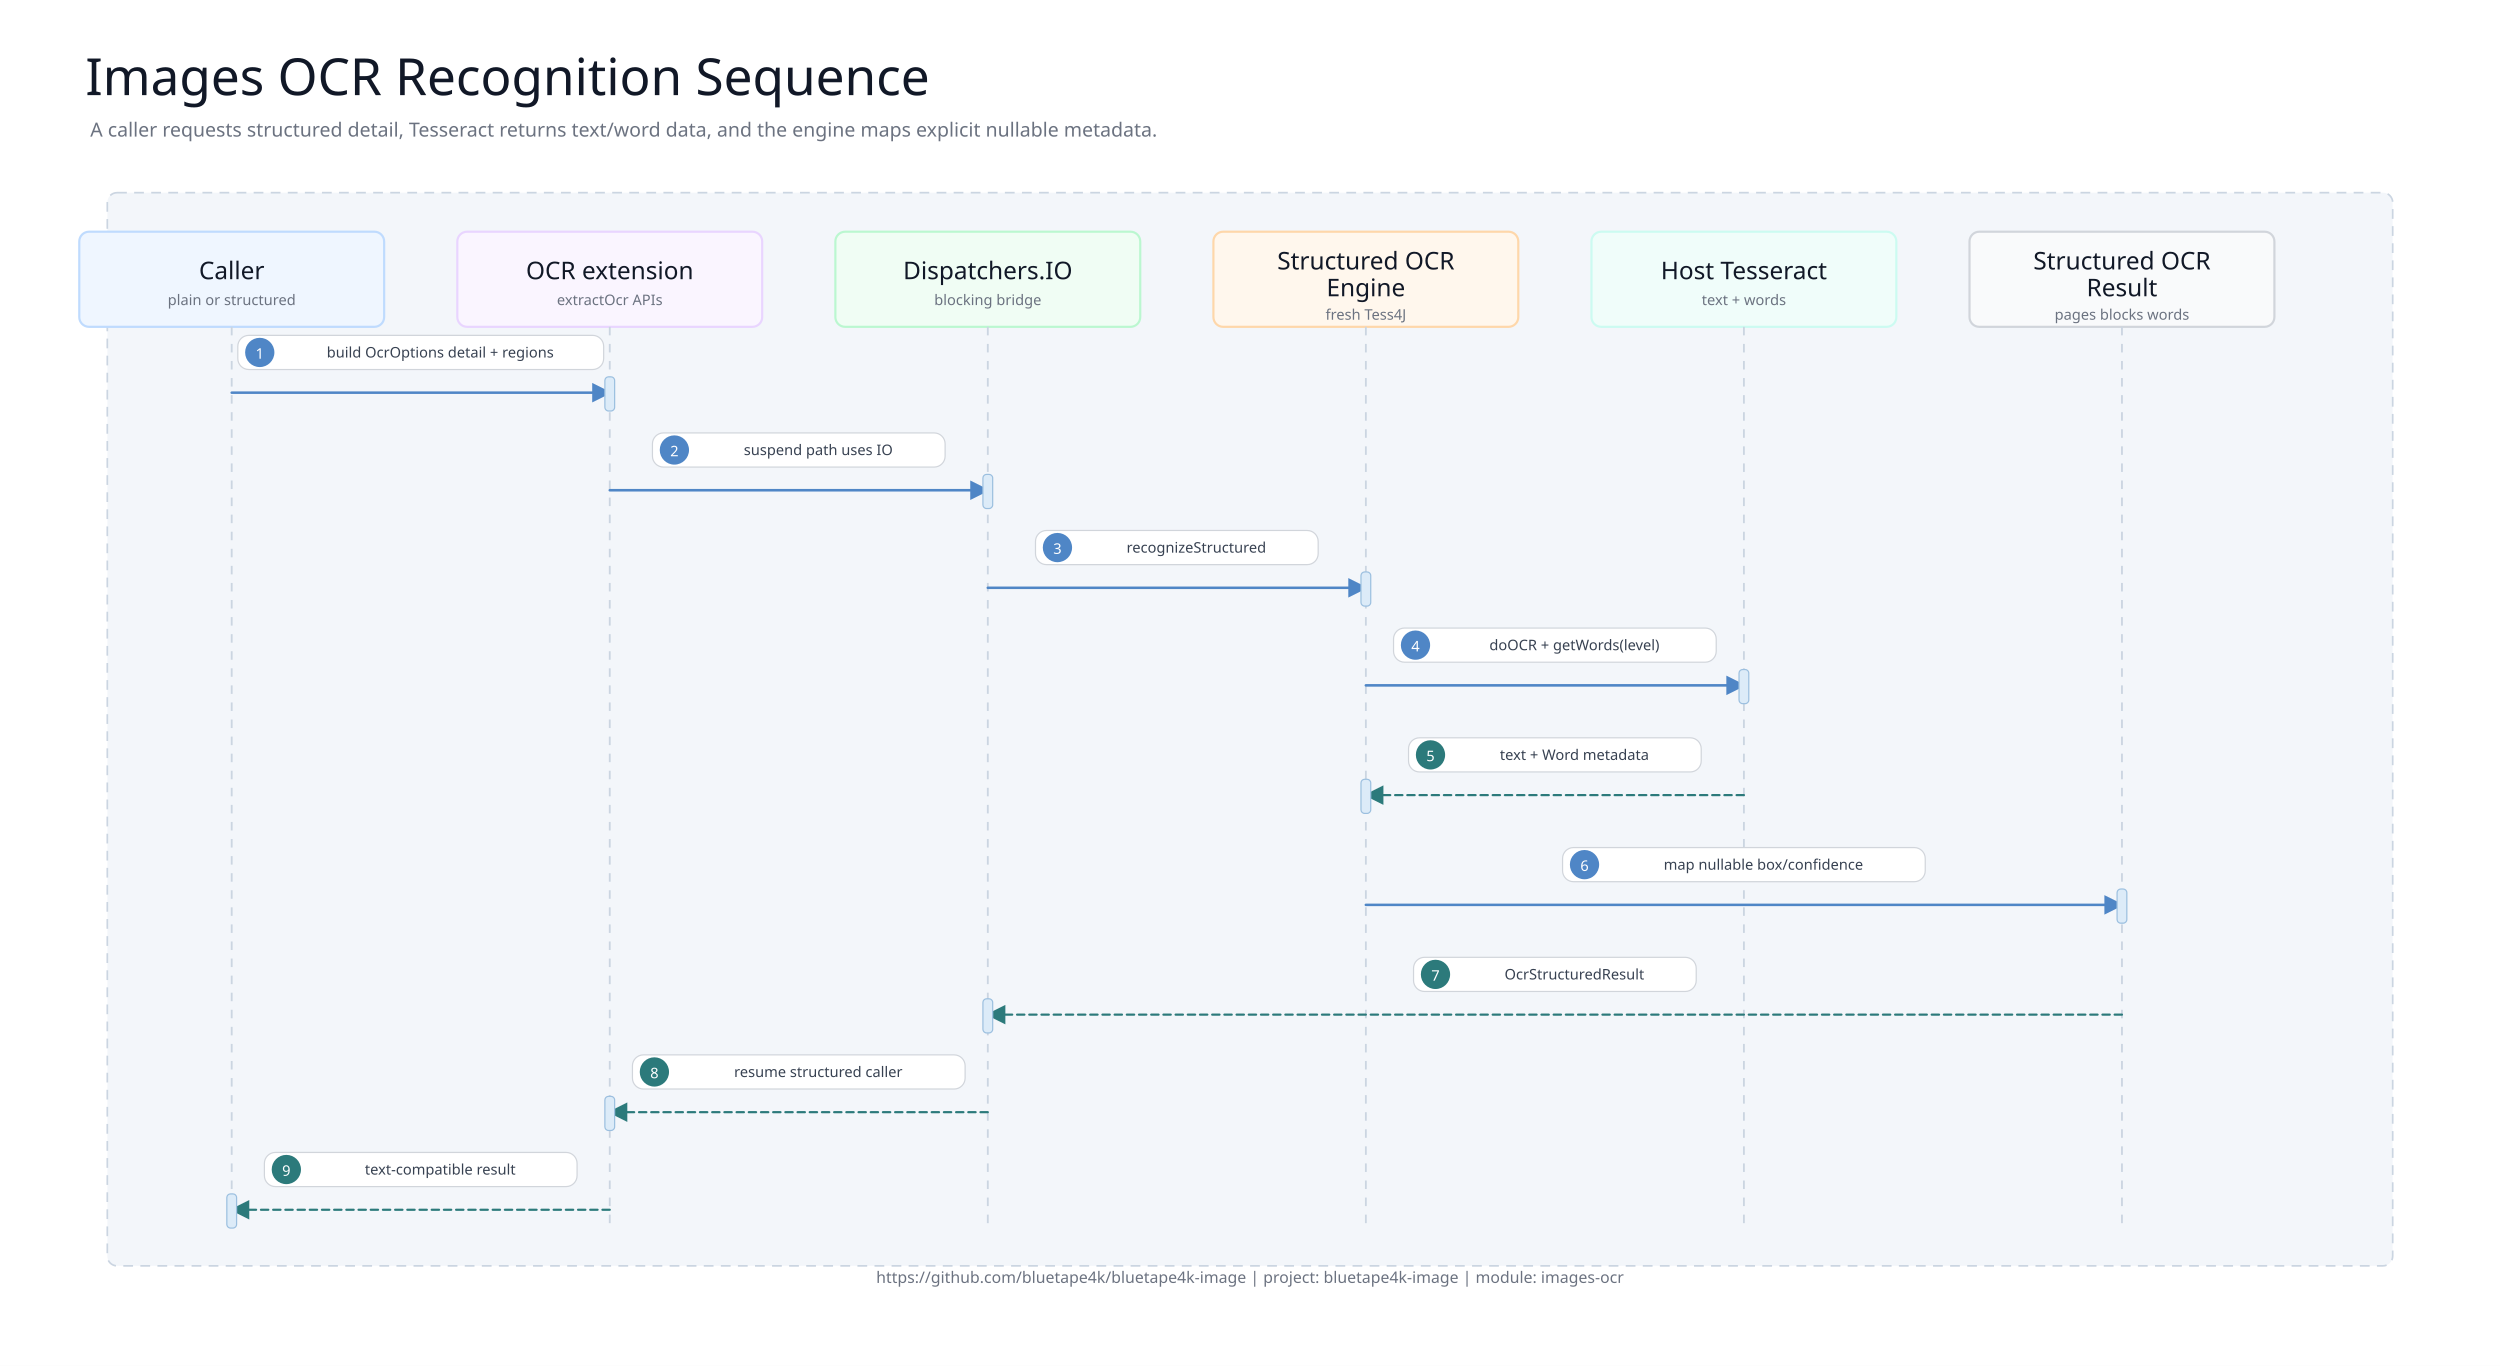
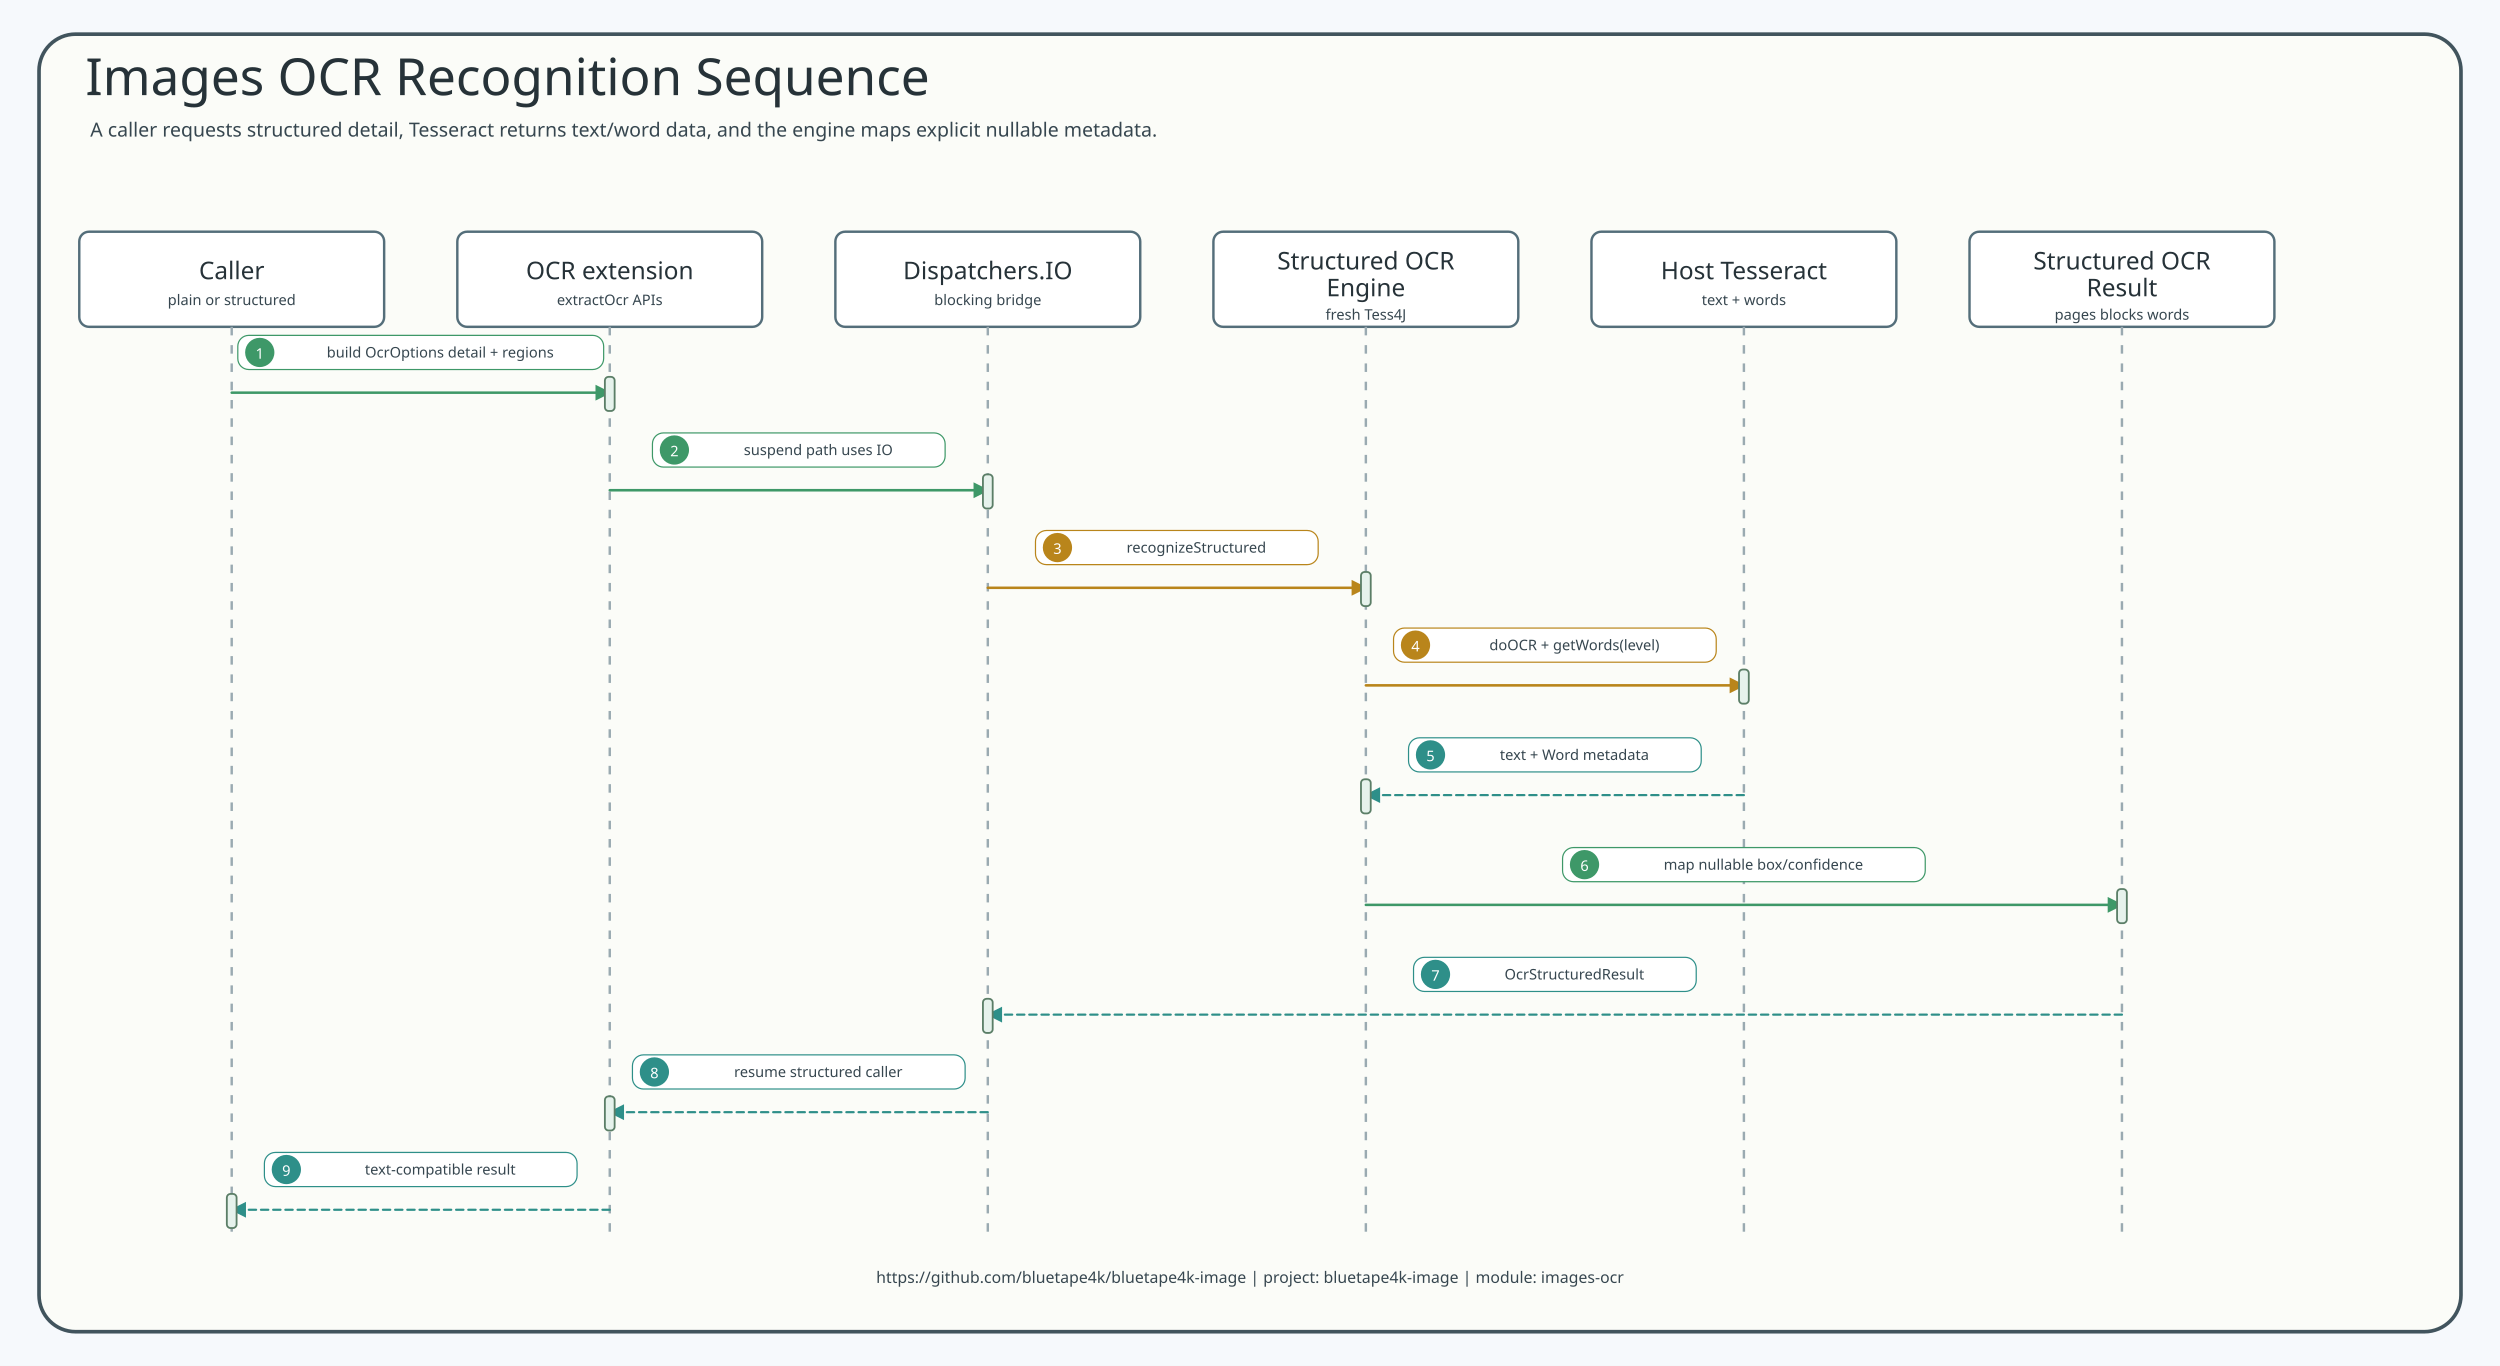
<svg xmlns="http://www.w3.org/2000/svg" width="2050" height="1120" viewBox="0 0 2050 1120" role="img" aria-label="Images OCR Recognition Sequence">
  <defs>
-     <marker markerUnits="userSpaceOnUse" id="arrow-blue" markerWidth="16" markerHeight="16" viewBox="0 0 10 10" refX="9" refY="5" orient="auto">
-       <path d="M 0 0 L 10 5 L 0 10 Z" fill="#4f86c6" stroke="#4f86c6" stroke-width="0" stroke-dasharray="none" style="stroke-dasharray:none" />
+     <marker markerUnits="userSpaceOnUse" id="arrow-blue" markerWidth="13" markerHeight="13" viewBox="0 0 10 10" refX="9" refY="5" orient="auto">
+       <path d="M 0 0 L 10 5 L 0 10 Z" fill="#4F83BF" stroke="#4F83BF" stroke-width="0" stroke-dasharray="none" style="stroke-dasharray:none" />
    </marker>
-     <marker markerUnits="userSpaceOnUse" id="arrow-teal" markerWidth="16" markerHeight="16" viewBox="0 0 10 10" refX="9" refY="5" orient="auto">
-       <path d="M 0 0 L 10 5 L 0 10 Z" fill="#2c7a7b" stroke="#2c7a7b" stroke-width="0" stroke-dasharray="none" style="stroke-dasharray:none" />
+     <marker markerUnits="userSpaceOnUse" id="arrow-green" markerWidth="13" markerHeight="13" viewBox="0 0 10 10" refX="9" refY="5" orient="auto">
+       <path d="M 0 0 L 10 5 L 0 10 Z" fill="#3E9868" stroke="#3E9868" stroke-width="0" stroke-dasharray="none" style="stroke-dasharray:none" />
+     </marker>
+     <marker markerUnits="userSpaceOnUse" id="arrow-amber" markerWidth="13" markerHeight="13" viewBox="0 0 10 10" refX="9" refY="5" orient="auto">
+       <path d="M 0 0 L 10 5 L 0 10 Z" fill="#B9851B" stroke="#B9851B" stroke-width="0" stroke-dasharray="none" style="stroke-dasharray:none" />
+     </marker>
+     <marker markerUnits="userSpaceOnUse" id="arrow-teal" markerWidth="13" markerHeight="13" viewBox="0 0 10 10" refX="9" refY="5" orient="auto">
+       <path d="M 0 0 L 10 5 L 0 10 Z" fill="#2E8F89" stroke="#2E8F89" stroke-width="0" stroke-dasharray="none" style="stroke-dasharray:none" />
    </marker>
    <style>
-     .canvas{fill:#ffffff}.title{font-family:"Architects Daughter";font-size:42px;fill:#111827;font-weight:400}.subtitle{font-family:"Comic Mono";font-size:16px;fill:#6b7280;font-weight:400}
-     .card{fill:#ffffff;stroke:#94a3b8;stroke-width:1.9}.node-title{font-family:"Architects Daughter";font-size:20px;fill:#111827;font-weight:400}.detail,.label,.note{font-family:"Comic Mono";fill:#6b7280;font-weight:400}.detail{font-size:12px}.label{font-size:12px;fill:#374151}.note{font-size:13px}.lifeline{stroke:#cbd5e1;stroke-width:1.5;stroke-dasharray:7 7}.activation{fill:#dcebf8;stroke:#9bbfdf;stroke-width:1}
-     .edge{stroke:#4f86c6;stroke-width:2.1;fill:none;marker-end:url(#arrow-blue);stroke-linecap:round}.edge-return{stroke:#2c7a7b;stroke-width:1.8;fill:none;marker-end:url(#arrow-teal);stroke-linecap:round;stroke-dasharray:6 4}
+     .canvas{fill:#F6F9FC}.title{font-family:"Architects Daughter";font-size:42px;fill:#263238;font-weight:400}.subtitle{font-family:"Comic Mono";font-size:16px;fill:#36464f;font-weight:400}
+     .card{fill:#FFFFFF;stroke:#546e7a;stroke-width:2}.node-title{font-family:"Architects Daughter";font-size:20px;fill:#263238;font-weight:400}.detail,.label,.note{font-family:"Comic Mono";fill:#36464f;font-weight:400}.detail{font-size:12px}.label{font-size:12px}.note{font-size:13px}.lifeline{stroke:#9aaab1;stroke-width:2;stroke-dasharray:7 8}.activation{fill:#e6f2ec;stroke:#5b7e67;stroke-width:1.5}
+     .edge{stroke:#4F83BF;stroke-width:2.1;fill:none;marker-end:url(#arrow-blue);stroke-linecap:round;stroke-linejoin:round}.edge-green{stroke:#3E9868;marker-end:url(#arrow-green)}.edge-amber{stroke:#B9851B;marker-end:url(#arrow-amber)}.edge-return{stroke:#2E8F89;stroke-width:1.8;fill:none;marker-end:url(#arrow-teal);stroke-linecap:round;stroke-linejoin:round;stroke-dasharray:6 4}
  </style>
  </defs>
  <rect class="canvas" width="2050" height="1120" />
+   <rect class="frame panel" x="32" y="28" width="1986" height="1064" rx="30" fill="#fbfcf8" stroke="#41545d" stroke-width="3" />
  <text class="title" x="70" y="78">Images OCR Recognition Sequence</text>
  <text class="subtitle" x="74" y="112">A caller requests structured detail, Tesseract returns text/word data, and the engine maps explicit nullable metadata.</text>
-   <rect class="frame panel" x="88" y="158" width="1874" height="880" rx="8" fill="#f3f6fa" stroke="#cbd5e1" stroke-width="1.4" stroke-dasharray="8 6" />
  <g id="participants">
-     <rect class="card participant-card header" x="65.0" y="190" width="250" height="78" rx="8" style="fill:#eff6ff;stroke:#bfdbfe;stroke-width:1.8" />
+     <rect class="card participant-card header" x="65.0" y="190" width="250" height="78" rx="8" />
    <text class="node-title participant" x="190" y="222" text-anchor="middle" dominant-baseline="middle">Caller</text>
    <text class="detail role" x="190" y="246" text-anchor="middle" dominant-baseline="middle">plain or structured</text>
    <line class="lifeline" x1="190" y1="268" x2="190" y2="1010" />
-     <rect class="card participant-card header" x="375.0" y="190" width="250" height="78" rx="8" style="fill:#faf5ff;stroke:#e9d5ff;stroke-width:1.8" />
+     <rect class="card participant-card header" x="375.0" y="190" width="250" height="78" rx="8" />
    <text class="node-title participant" x="500" y="222" text-anchor="middle" dominant-baseline="middle">OCR extension</text>
    <text class="detail role" x="500" y="246" text-anchor="middle" dominant-baseline="middle">extractOcr APIs</text>
    <line class="lifeline" x1="500" y1="268" x2="500" y2="1010" />
-     <rect class="card participant-card header" x="685.0" y="190" width="250" height="78" rx="8" style="fill:#f0fdf4;stroke:#bbf7d0;stroke-width:1.8" />
+     <rect class="card participant-card header" x="685.0" y="190" width="250" height="78" rx="8" />
    <text class="node-title participant" x="810" y="222" text-anchor="middle" dominant-baseline="middle">Dispatchers.IO</text>
    <text class="detail role" x="810" y="246" text-anchor="middle" dominant-baseline="middle">blocking bridge</text>
    <line class="lifeline" x1="810" y1="268" x2="810" y2="1010" />
-     <rect class="card participant-card header" x="995.0" y="190" width="250" height="78" rx="8" style="fill:#fff7ed;stroke:#fed7aa;stroke-width:1.8" />
+     <rect class="card participant-card header" x="995.0" y="190" width="250" height="78" rx="8" />
    <text class="node-title participant" x="1120" y="214" text-anchor="middle" dominant-baseline="middle">Structured OCR</text>
    <text class="node-title participant" x="1120" y="236" text-anchor="middle" dominant-baseline="middle">Engine</text>
    <text class="detail role" x="1120" y="258" text-anchor="middle" dominant-baseline="middle">fresh Tess4J</text>
    <line class="lifeline" x1="1120" y1="268" x2="1120" y2="1010" />
-     <rect class="card participant-card header" x="1305.0" y="190" width="250" height="78" rx="8" style="fill:#f0fdfa;stroke:#ccfbf1;stroke-width:1.8" />
+     <rect class="card participant-card header" x="1305.0" y="190" width="250" height="78" rx="8" />
    <text class="node-title participant" x="1430" y="222" text-anchor="middle" dominant-baseline="middle">Host Tesseract</text>
    <text class="detail role" x="1430" y="246" text-anchor="middle" dominant-baseline="middle">text + words</text>
    <line class="lifeline" x1="1430" y1="268" x2="1430" y2="1010" />
-     <rect class="card participant-card header" x="1615.0" y="190" width="250" height="78" rx="8" style="fill:#f9fafb;stroke:#d1d5db;stroke-width:1.8" />
+     <rect class="card participant-card header" x="1615.0" y="190" width="250" height="78" rx="8" />
    <text class="node-title participant" x="1740" y="214" text-anchor="middle" dominant-baseline="middle">Structured OCR</text>
    <text class="node-title participant" x="1740" y="236" text-anchor="middle" dominant-baseline="middle">Result</text>
    <text class="detail role" x="1740" y="258" text-anchor="middle" dominant-baseline="middle">pages blocks words</text>
    <line class="lifeline" x1="1740" y1="268" x2="1740" y2="1010" />
  </g>
  <g id="messages">
-     <path data-connector="true" class="edge" d="M 190 322 L 500 322" />
+     <path data-connector="true" class="edge edge-green" d="M 190 322 L 500 322" />
    <rect class="activation" x="496" y="309" width="8" height="28" rx="3" />
-     <rect class="labelPill" x="195.0" y="275" width="300" height="28" rx="9" fill="#ffffff" stroke="#d1d5db" />
-     <circle cx="213.0" cy="289" r="12" fill="#4f86c6" />
-     <text class="label" x="213.0" y="290" text-anchor="middle" dominant-baseline="middle" style="fill:#ffffff;font-size:12px">1</text>
+     <rect class="labelPill" x="195.0" y="275" width="300" height="28" rx="9" fill="#FFFFFF" stroke="#3E9868" />
+     <circle cx="213.0" cy="289" r="12" fill="#3E9868" />
+     <text class="label" x="213.0" y="290" text-anchor="middle" dominant-baseline="middle" style="fill:#FFFFFF;font-size:12px">1</text>
    <text class="label" x="361.0" y="289" text-anchor="middle" dominant-baseline="middle">build OcrOptions detail + regions</text>
-     <path data-connector="true" class="edge" d="M 500 402 L 810 402" />
+     <path data-connector="true" class="edge edge-green" d="M 500 402 L 810 402" />
    <rect class="activation" x="806" y="389" width="8" height="28" rx="3" />
-     <rect class="labelPill" x="535.0" y="355" width="240.0" height="28" rx="9" fill="#ffffff" stroke="#d1d5db" />
-     <circle cx="553.0" cy="369" r="12" fill="#4f86c6" />
-     <text class="label" x="553.0" y="370" text-anchor="middle" dominant-baseline="middle" style="fill:#ffffff;font-size:12px">2</text>
+     <rect class="labelPill" x="535.0" y="355" width="240.0" height="28" rx="9" fill="#FFFFFF" stroke="#3E9868" />
+     <circle cx="553.0" cy="369" r="12" fill="#3E9868" />
+     <text class="label" x="553.0" y="370" text-anchor="middle" dominant-baseline="middle" style="fill:#FFFFFF;font-size:12px">2</text>
    <text class="label" x="671.0" y="369" text-anchor="middle" dominant-baseline="middle">suspend path uses IO</text>
-     <path data-connector="true" class="edge" d="M 810 482 L 1120 482" />
+     <path data-connector="true" class="edge edge-amber" d="M 810 482 L 1120 482" />
    <rect class="activation" x="1116" y="469" width="8" height="28" rx="3" />
-     <rect class="labelPill" x="849.1" y="435" width="231.8" height="28" rx="9" fill="#ffffff" stroke="#d1d5db" />
-     <circle cx="867.1" cy="449" r="12" fill="#4f86c6" />
-     <text class="label" x="867.1" y="450" text-anchor="middle" dominant-baseline="middle" style="fill:#ffffff;font-size:12px">3</text>
+     <rect class="labelPill" x="849.1" y="435" width="231.8" height="28" rx="9" fill="#FFFFFF" stroke="#B9851B" />
+     <circle cx="867.1" cy="449" r="12" fill="#B9851B" />
+     <text class="label" x="867.1" y="450" text-anchor="middle" dominant-baseline="middle" style="fill:#FFFFFF;font-size:12px">3</text>
    <text class="label" x="981.0" y="449" text-anchor="middle" dominant-baseline="middle">recognizeStructured</text>
-     <path data-connector="true" class="edge" d="M 1120 562 L 1430 562" />
+     <path data-connector="true" class="edge edge-amber" d="M 1120 562 L 1430 562" />
    <rect class="activation" x="1426" y="549" width="8" height="28" rx="3" />
-     <rect class="labelPill" x="1142.7" y="515" width="264.6" height="28" rx="9" fill="#ffffff" stroke="#d1d5db" />
-     <circle cx="1160.7" cy="529" r="12" fill="#4f86c6" />
-     <text class="label" x="1160.7" y="530" text-anchor="middle" dominant-baseline="middle" style="fill:#ffffff;font-size:12px">4</text>
+     <rect class="labelPill" x="1142.7" y="515" width="264.6" height="28" rx="9" fill="#FFFFFF" stroke="#B9851B" />
+     <circle cx="1160.7" cy="529" r="12" fill="#B9851B" />
+     <text class="label" x="1160.7" y="530" text-anchor="middle" dominant-baseline="middle" style="fill:#FFFFFF;font-size:12px">4</text>
    <text class="label" x="1291.0" y="529" text-anchor="middle" dominant-baseline="middle">doOCR + getWords(level)</text>
    <path data-connector="true" class="edge-return" d="M 1430 652 L 1120 652" />
    <rect class="activation" x="1116" y="639" width="8" height="28" rx="3" />
-     <rect class="labelPill" x="1155.0" y="605" width="240.0" height="28" rx="9" fill="#ffffff" stroke="#d1d5db" />
-     <circle cx="1173.0" cy="619" r="12" fill="#2c7a7b" />
-     <text class="label" x="1173.0" y="620" text-anchor="middle" dominant-baseline="middle" style="fill:#ffffff;font-size:12px">5</text>
+     <rect class="labelPill" x="1155.0" y="605" width="240.0" height="28" rx="9" fill="#FFFFFF" stroke="#2E8F89" />
+     <circle cx="1173.0" cy="619" r="12" fill="#2E8F89" />
+     <text class="label" x="1173.0" y="620" text-anchor="middle" dominant-baseline="middle" style="fill:#FFFFFF;font-size:12px">5</text>
    <text class="label" x="1291.0" y="619" text-anchor="middle" dominant-baseline="middle">text + Word metadata</text>
-     <path data-connector="true" class="edge" d="M 1120 742 L 1740 742" />
+     <path data-connector="true" class="edge edge-green" d="M 1120 742 L 1740 742" />
    <rect class="activation" x="1736" y="729" width="8" height="28" rx="3" />
-     <rect class="labelPill" x="1281.3" y="695" width="297.4" height="28" rx="9" fill="#ffffff" stroke="#d1d5db" />
-     <circle cx="1299.3" cy="709" r="12" fill="#4f86c6" />
-     <text class="label" x="1299.3" y="710" text-anchor="middle" dominant-baseline="middle" style="fill:#ffffff;font-size:12px">6</text>
+     <rect class="labelPill" x="1281.3" y="695" width="297.4" height="28" rx="9" fill="#FFFFFF" stroke="#3E9868" />
+     <circle cx="1299.3" cy="709" r="12" fill="#3E9868" />
+     <text class="label" x="1299.3" y="710" text-anchor="middle" dominant-baseline="middle" style="fill:#FFFFFF;font-size:12px">6</text>
    <text class="label" x="1446.0" y="709" text-anchor="middle" dominant-baseline="middle">map nullable box/confidence</text>
    <path data-connector="true" class="edge-return" d="M 1740 832 L 810 832" />
    <rect class="activation" x="806" y="819" width="8" height="28" rx="3" />
-     <rect class="labelPill" x="1159.1" y="785" width="231.8" height="28" rx="9" fill="#ffffff" stroke="#d1d5db" />
-     <circle cx="1177.1" cy="799" r="12" fill="#2c7a7b" />
-     <text class="label" x="1177.1" y="800" text-anchor="middle" dominant-baseline="middle" style="fill:#ffffff;font-size:12px">7</text>
+     <rect class="labelPill" x="1159.1" y="785" width="231.8" height="28" rx="9" fill="#FFFFFF" stroke="#2E8F89" />
+     <circle cx="1177.1" cy="799" r="12" fill="#2E8F89" />
+     <text class="label" x="1177.1" y="800" text-anchor="middle" dominant-baseline="middle" style="fill:#FFFFFF;font-size:12px">7</text>
    <text class="label" x="1291.0" y="799" text-anchor="middle" dominant-baseline="middle">OcrStructuredResult</text>
    <path data-connector="true" class="edge-return" d="M 810 912 L 500 912" />
    <rect class="activation" x="496" y="899" width="8" height="28" rx="3" />
-     <rect class="labelPill" x="518.6" y="865" width="272.8" height="28" rx="9" fill="#ffffff" stroke="#d1d5db" />
-     <circle cx="536.6" cy="879" r="12" fill="#2c7a7b" />
-     <text class="label" x="536.6" y="880" text-anchor="middle" dominant-baseline="middle" style="fill:#ffffff;font-size:12px">8</text>
+     <rect class="labelPill" x="518.6" y="865" width="272.8" height="28" rx="9" fill="#FFFFFF" stroke="#2E8F89" />
+     <circle cx="536.6" cy="879" r="12" fill="#2E8F89" />
+     <text class="label" x="536.6" y="880" text-anchor="middle" dominant-baseline="middle" style="fill:#FFFFFF;font-size:12px">8</text>
    <text class="label" x="671.0" y="879" text-anchor="middle" dominant-baseline="middle">resume structured caller</text>
    <path data-connector="true" class="edge-return" d="M 500 992 L 190 992" />
    <rect class="activation" x="186" y="979" width="8" height="28" rx="3" />
-     <rect class="labelPill" x="216.8" y="945" width="256.4" height="28" rx="9" fill="#ffffff" stroke="#d1d5db" />
-     <circle cx="234.8" cy="959" r="12" fill="#2c7a7b" />
-     <text class="label" x="234.8" y="960" text-anchor="middle" dominant-baseline="middle" style="fill:#ffffff;font-size:12px">9</text>
+     <rect class="labelPill" x="216.8" y="945" width="256.4" height="28" rx="9" fill="#FFFFFF" stroke="#2E8F89" />
+     <circle cx="234.8" cy="959" r="12" fill="#2E8F89" />
+     <text class="label" x="234.8" y="960" text-anchor="middle" dominant-baseline="middle" style="fill:#FFFFFF;font-size:12px">9</text>
    <text class="label" x="361.0" y="959" text-anchor="middle" dominant-baseline="middle">text-compatible result</text>
  </g>
  <text class="note" x="1025.0" y="1052" text-anchor="middle">https://github.com/bluetape4k/bluetape4k-image | project: bluetape4k-image | module: images-ocr</text>
</svg>
